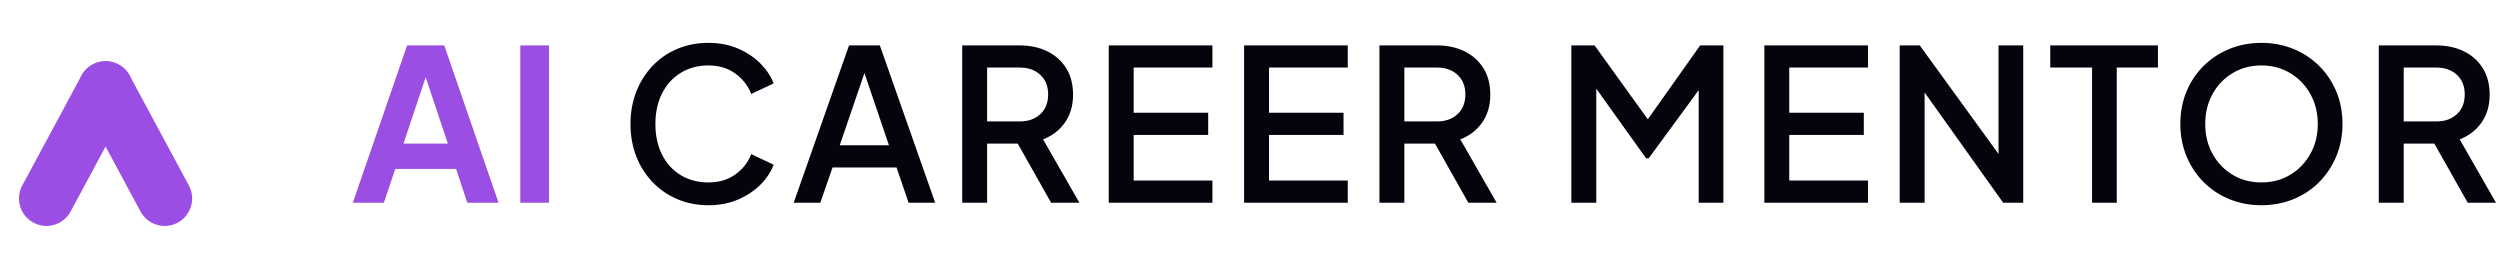
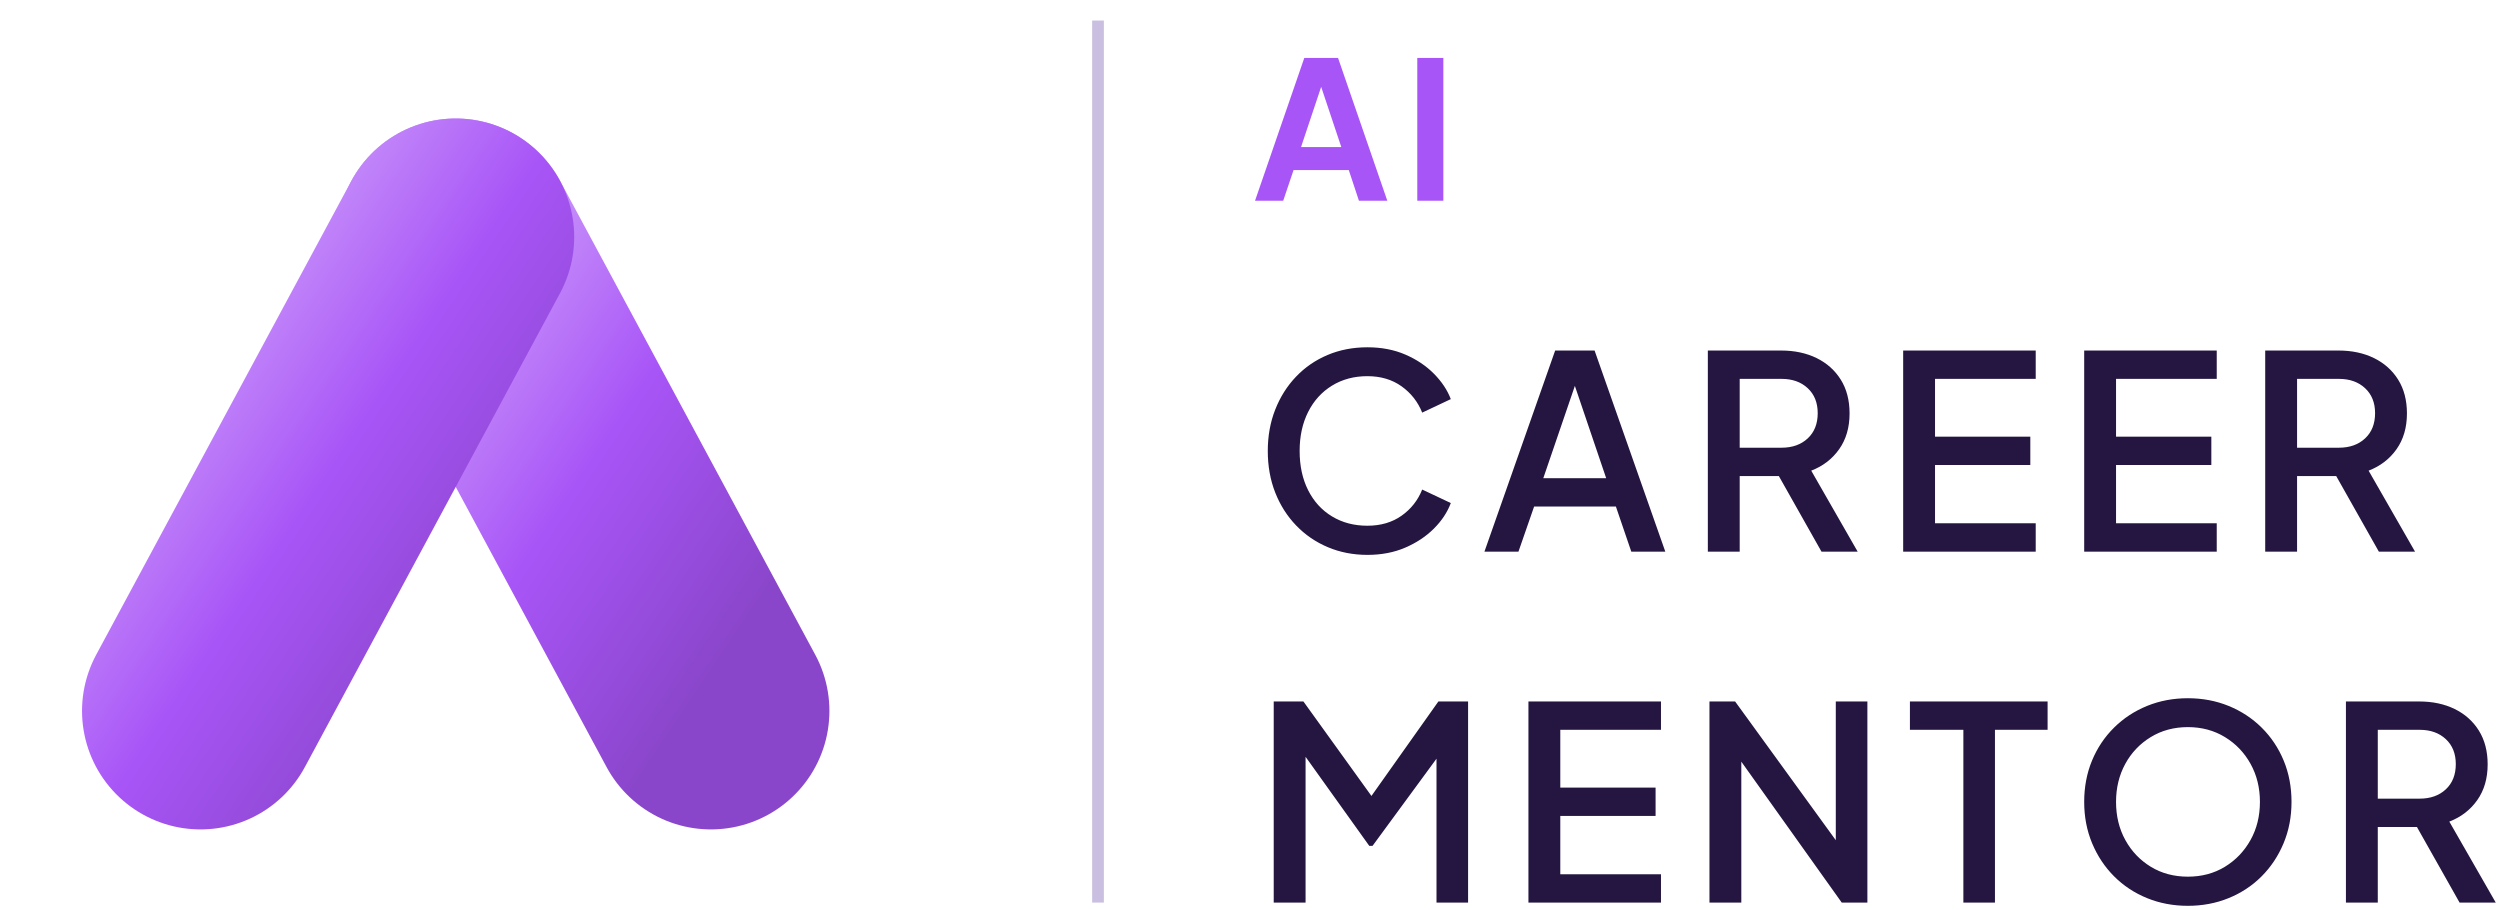
- <svg xmlns="http://www.w3.org/2000/svg" viewBox="0 0 1184 132" role="img" aria-label="AI Career Mentor">
-   <g transform="translate(0,16)">
-     <path d="M50 26 L78 78" stroke="#9B4EE3" stroke-width="26" stroke-linecap="round" fill="none" />
-     <path d="M50 26 L22 78" stroke="#9B4EE3" stroke-width="26" stroke-linecap="round" fill="none" />
+ <svg xmlns="http://www.w3.org/2000/svg" viewBox="0 0 426 155" role="img" aria-label="AI Career Mentor">
+   <defs>
+     <linearGradient id="g" x1="0.1" y1="0" x2="0.9" y2="1">
+       <stop offset="0" stop-color="#CD9CFA" />
+       <stop offset="0.5" stop-color="#A855F7" />
+       <stop offset="1" stop-color="#8A46CB" />
+     </linearGradient>
+   </defs>
+   <g transform="translate(0,0.0) scale(1.5531)">
+     <path d="M50 26 L78 78" stroke="url(#g)" stroke-width="26" stroke-linecap="round" fill="none" />
+     <path d="M50 26 L22 78" stroke="url(#g)" stroke-width="26" stroke-linecap="round" fill="none" />
  </g>
-   <g transform="translate(166,96)">
-     <path d="M15.800 0L1.100 0L26.800-74.500L44.400-74.500L70.100 0L55.300 0L50-16L21.200-16L15.800 0M35.600-59.400L25.100-28L46.100-28 M94 0L80.400 0L80.400-74.500L94-74.500" fill="#9B4EE3" />
-     <path d="M169.500 1.200Q161.600 1.200 154.850-1.650Q148.100-4.500 143.100-9.700Q138.100-14.900 135.350-21.900Q132.600-28.900 132.600-37.300Q132.600-45.600 135.350-52.600Q138.100-59.600 143.050-64.800Q148-70 154.750-72.850Q161.500-75.700 169.500-75.700Q177.300-75.700 183.550-73Q189.800-70.300 194.150-65.900Q198.500-61.500 200.400-56.500L189.800-51.500Q187.400-57.500 182.150-61.250Q176.900-65 169.500-65Q162.100-65 156.400-61.500Q150.700-58 147.550-51.750Q144.400-45.500 144.400-37.300Q144.400-29 147.550-22.750Q150.700-16.500 156.400-13.050Q162.100-9.600 169.500-9.600Q176.900-9.600 182.150-13.300Q187.400-17 189.800-23L200.400-18Q198.500-12.900 194.150-8.550Q189.800-4.200 183.550-1.500Q177.300 1.200 169.500 1.200 M222.500 0L209.900 0L236.100-74.500L250.700-74.500L276.900 0L264.300 0L258.600-16.700L228.300-16.700L222.500 0M243.400-61.400L231.700-27.200L255-27.200 M301.500 0L289.700 0L289.700-74.500L316.800-74.500Q324.300-74.500 330-71.700Q335.700-68.900 338.950-63.700Q342.200-58.500 342.200-51.200Q342.200-43.400 338.350-37.950Q334.500-32.500 328-30L345.200 0L331.800 0L316-28L301.500-28L301.500 0M301.500-64L301.500-38.500L317-38.500Q323-38.500 326.700-41.950Q330.400-45.400 330.400-51.300Q330.400-57.100 326.700-60.550Q323-64 317-64 M408.200 0L359.100 0L359.100-74.500L408.200-74.500L408.200-64L370.900-64L370.900-42.600L406.200-42.600L406.200-32.100L370.900-32.100L370.900-10.500L408.200-10.500 M472.300 0L423.200 0L423.200-74.500L472.300-74.500L472.300-64L435-64L435-42.600L470.300-42.600L470.300-32.100L435-32.100L435-10.500L472.300-10.500 M499.100 0L487.300 0L487.300-74.500L514.400-74.500Q521.900-74.500 527.600-71.700Q533.300-68.900 536.550-63.700Q539.800-58.500 539.800-51.200Q539.800-43.400 535.950-37.950Q532.100-32.500 525.600-30L542.800 0L529.400 0L513.600-28L499.100-28L499.100 0M499.100-64L499.100-38.500L514.600-38.500Q520.600-38.500 524.300-41.950Q528-45.400 528-51.300Q528-57.100 524.300-60.550Q520.600-64 514.600-64  M590 0L578.200 0L578.200-74.500L589.200-74.500L614.400-39.500L639.200-74.500L650.200-74.500L650.200 0L638.500 0L638.500-53.300L614.800-21L613.600-21L590-54 M718.700 0L669.600 0L669.600-74.500L718.700-74.500L718.700-64L681.400-64L681.400-42.600L716.700-42.600L716.700-32.100L681.400-32.100L681.400-10.500L718.700-10.500 M745.500 0L733.700 0L733.700-74.500L743.200-74.500L780.500-23.100L780.500-74.500L792.200-74.500L792.200 0L782.700 0L745.500-52.200 M836.500 0L824.800 0L824.800-64L805-64L805-74.500L856-74.500L856-64L836.500-64 M905 1.200Q896.900 1.200 889.900-1.650Q882.900-4.500 877.700-9.700Q872.500-14.900 869.550-21.950Q866.600-29 866.600-37.300Q866.600-45.600 869.500-52.600Q872.400-59.600 877.650-64.800Q882.900-70 889.900-72.850Q896.900-75.700 905-75.700Q913.100-75.700 920.100-72.850Q927.100-70 932.350-64.800Q937.600-59.600 940.500-52.600Q943.400-45.600 943.400-37.300Q943.400-29 940.450-21.950Q937.500-14.900 932.300-9.700Q927.100-4.500 920.100-1.650Q913.100 1.200 905 1.200M905-9.600Q912.700-9.600 918.700-13.250Q924.700-16.900 928.200-23.150Q931.700-29.400 931.700-37.300Q931.700-45.100 928.250-51.350Q924.800-57.600 918.750-61.300Q912.700-65 905-65Q897.300-65 891.250-61.300Q885.200-57.600 881.800-51.350Q878.400-45.100 878.400-37.300Q878.400-29.400 881.850-23.150Q885.300-16.900 891.300-13.250Q897.300-9.600 905-9.600 M972.400 0L960.600 0L960.600-74.500L987.700-74.500Q995.200-74.500 1000.900-71.700Q1006.600-68.900 1009.850-63.700Q1013.100-58.500 1013.100-51.200Q1013.100-43.400 1009.250-37.950Q1005.400-32.500 998.900-30L1016.100 0L1002.700 0L986.900-28L972.400-28L972.400 0M972.400-64L972.400-38.500L987.900-38.500Q993.900-38.500 997.600-41.950Q1001.300-45.400 1001.300-51.300Q1001.300-57.100 997.600-60.550Q993.900-64 987.900-64" fill="#07030D" />
+   <line x1="187.1" y1="3.5" x2="187.1" y2="153.8" stroke="#CABFE0" stroke-width="2" />
+   <g transform="translate(213.5,34.2)">
+     <path d="M5.160 0L0.359 0L8.753-24.332L14.501-24.332L22.895 0L18.061 0L16.330-5.226L6.924-5.226L5.160 0M11.627-19.400L8.198-9.145L15.056-9.145 M32.447 0L28.005 0L28.005-24.332L32.447-24.332" fill="#A855F7" />
+   </g>
+   <g transform="translate(213.5,94.0)">
+     <path d="M19.504 0.552Q15.870 0.552 12.765-0.759Q9.660-2.070 7.360-4.462Q5.060-6.854 3.795-10.074Q2.530-13.294 2.530-17.158Q2.530-20.976 3.795-24.196Q5.060-27.416 7.337-29.808Q9.614-32.200 12.719-33.511Q15.824-34.822 19.504-34.822Q23.092-34.822 25.967-33.580Q28.842-32.338 30.843-30.314Q32.844-28.290 33.718-25.990L28.842-23.690Q27.738-26.450 25.323-28.175Q22.908-29.900 19.504-29.900Q16.100-29.900 13.478-28.290Q10.856-26.680 9.407-23.805Q7.958-20.930 7.958-17.158Q7.958-13.340 9.407-10.465Q10.856-7.590 13.478-6.003Q16.100-4.416 19.504-4.416Q22.908-4.416 25.323-6.118Q27.738-7.820 28.842-10.580L33.718-8.280Q32.844-5.934 30.843-3.933Q28.842-1.932 25.967-0.690Q23.092 0.552 19.504 0.552 M45.244 0L39.448 0L51.500-34.270L58.216-34.270L70.268 0L64.472 0L61.850-7.682L47.912-7.682L45.244 0M54.858-28.244L49.476-12.512L60.194-12.512 M82.944 0L77.516 0L77.516-34.270L89.982-34.270Q93.432-34.270 96.054-32.982Q98.676-31.694 100.171-29.302Q101.666-26.910 101.666-23.552Q101.666-19.964 99.895-17.457Q98.124-14.950 95.134-13.800L103.046 0L96.882 0L89.614-12.880L82.944-12.880L82.944 0M82.944-29.440L82.944-17.710L90.074-17.710Q92.834-17.710 94.536-19.297Q96.238-20.884 96.238-23.598Q96.238-26.266 94.536-27.853Q92.834-29.440 90.074-29.440 M133.386 0L110.800 0L110.800-34.270L133.386-34.270L133.386-29.440L116.228-29.440L116.228-19.596L132.466-19.596L132.466-14.766L116.228-14.766L116.228-4.830L133.386-4.830 M164.232 0L141.646 0L141.646-34.270L164.232-34.270L164.232-29.440L147.074-29.440L147.074-19.596L163.312-19.596L163.312-14.766L147.074-14.766L147.074-4.830L164.232-4.830 M177.920 0L172.492 0L172.492-34.270L184.958-34.270Q188.408-34.270 191.030-32.982Q193.652-31.694 195.147-29.302Q196.642-26.910 196.642-23.552Q196.642-19.964 194.871-17.457Q193.100-14.950 190.110-13.800L198.022 0L191.858 0L184.590-12.880L177.920-12.880L177.920 0M177.920-29.440L177.920-17.710L185.050-17.710Q187.810-17.710 189.512-19.297Q191.214-20.884 191.214-23.598Q191.214-26.266 189.512-27.853Q187.810-29.440 185.050-29.440" fill="#241640" />
+   </g>
+   <g transform="translate(213.5,153.8)">
+     <path d="M8.970 0L3.542 0L3.542-34.270L8.602-34.270L20.194-18.170L31.602-34.270L36.662-34.270L36.662 0L31.280 0L31.280-24.518L20.378-9.660L19.826-9.660L8.970-24.840 M69.532 0L46.946 0L46.946-34.270L69.532-34.270L69.532-29.440L52.374-29.440L52.374-19.596L68.612-19.596L68.612-14.766L52.374-14.766L52.374-4.830L69.532-4.830 M83.220 0L77.792 0L77.792-34.270L82.162-34.270L99.320-10.626L99.320-34.270L104.702-34.270L104.702 0L100.332 0L83.220-24.012 M126.440 0L121.058 0L121.058-29.440L111.950-29.440L111.950-34.270L135.410-34.270L135.410-29.440L126.440-29.440 M159.310 0.552Q155.584 0.552 152.364-0.759Q149.144-2.070 146.752-4.462Q144.360-6.854 143.003-10.097Q141.646-13.340 141.646-17.158Q141.646-20.976 142.980-24.196Q144.314-27.416 146.729-29.808Q149.144-32.200 152.364-33.511Q155.584-34.822 159.310-34.822Q163.036-34.822 166.256-33.511Q169.476-32.200 171.891-29.808Q174.306-27.416 175.640-24.196Q176.974-20.976 176.974-17.158Q176.974-13.340 175.617-10.097Q174.260-6.854 171.868-4.462Q169.476-2.070 166.256-0.759Q163.036 0.552 159.310 0.552M159.310-4.416Q162.852-4.416 165.612-6.095Q168.372-7.774 169.982-10.649Q171.592-13.524 171.592-17.158Q171.592-20.746 170.005-23.621Q168.418-26.496 165.635-28.198Q162.852-29.900 159.310-29.900Q155.768-29.900 152.985-28.198Q150.202-26.496 148.638-23.621Q147.074-20.746 147.074-17.158Q147.074-13.524 148.661-10.649Q150.248-7.774 153.008-6.095Q155.768-4.416 159.310-4.416 M191.674 0L186.246 0L186.246-34.270L198.712-34.270Q202.162-34.270 204.784-32.982Q207.406-31.694 208.901-29.302Q210.396-26.910 210.396-23.552Q210.396-19.964 208.625-17.457Q206.854-14.950 203.864-13.800L211.776 0L205.612 0L198.344-12.880L191.674-12.880L191.674 0M191.674-29.440L191.674-17.710L198.804-17.710Q201.564-17.710 203.266-19.297Q204.968-20.884 204.968-23.598Q204.968-26.266 203.266-27.853Q201.564-29.440 198.804-29.440" fill="#241640" />
  </g>
</svg>
